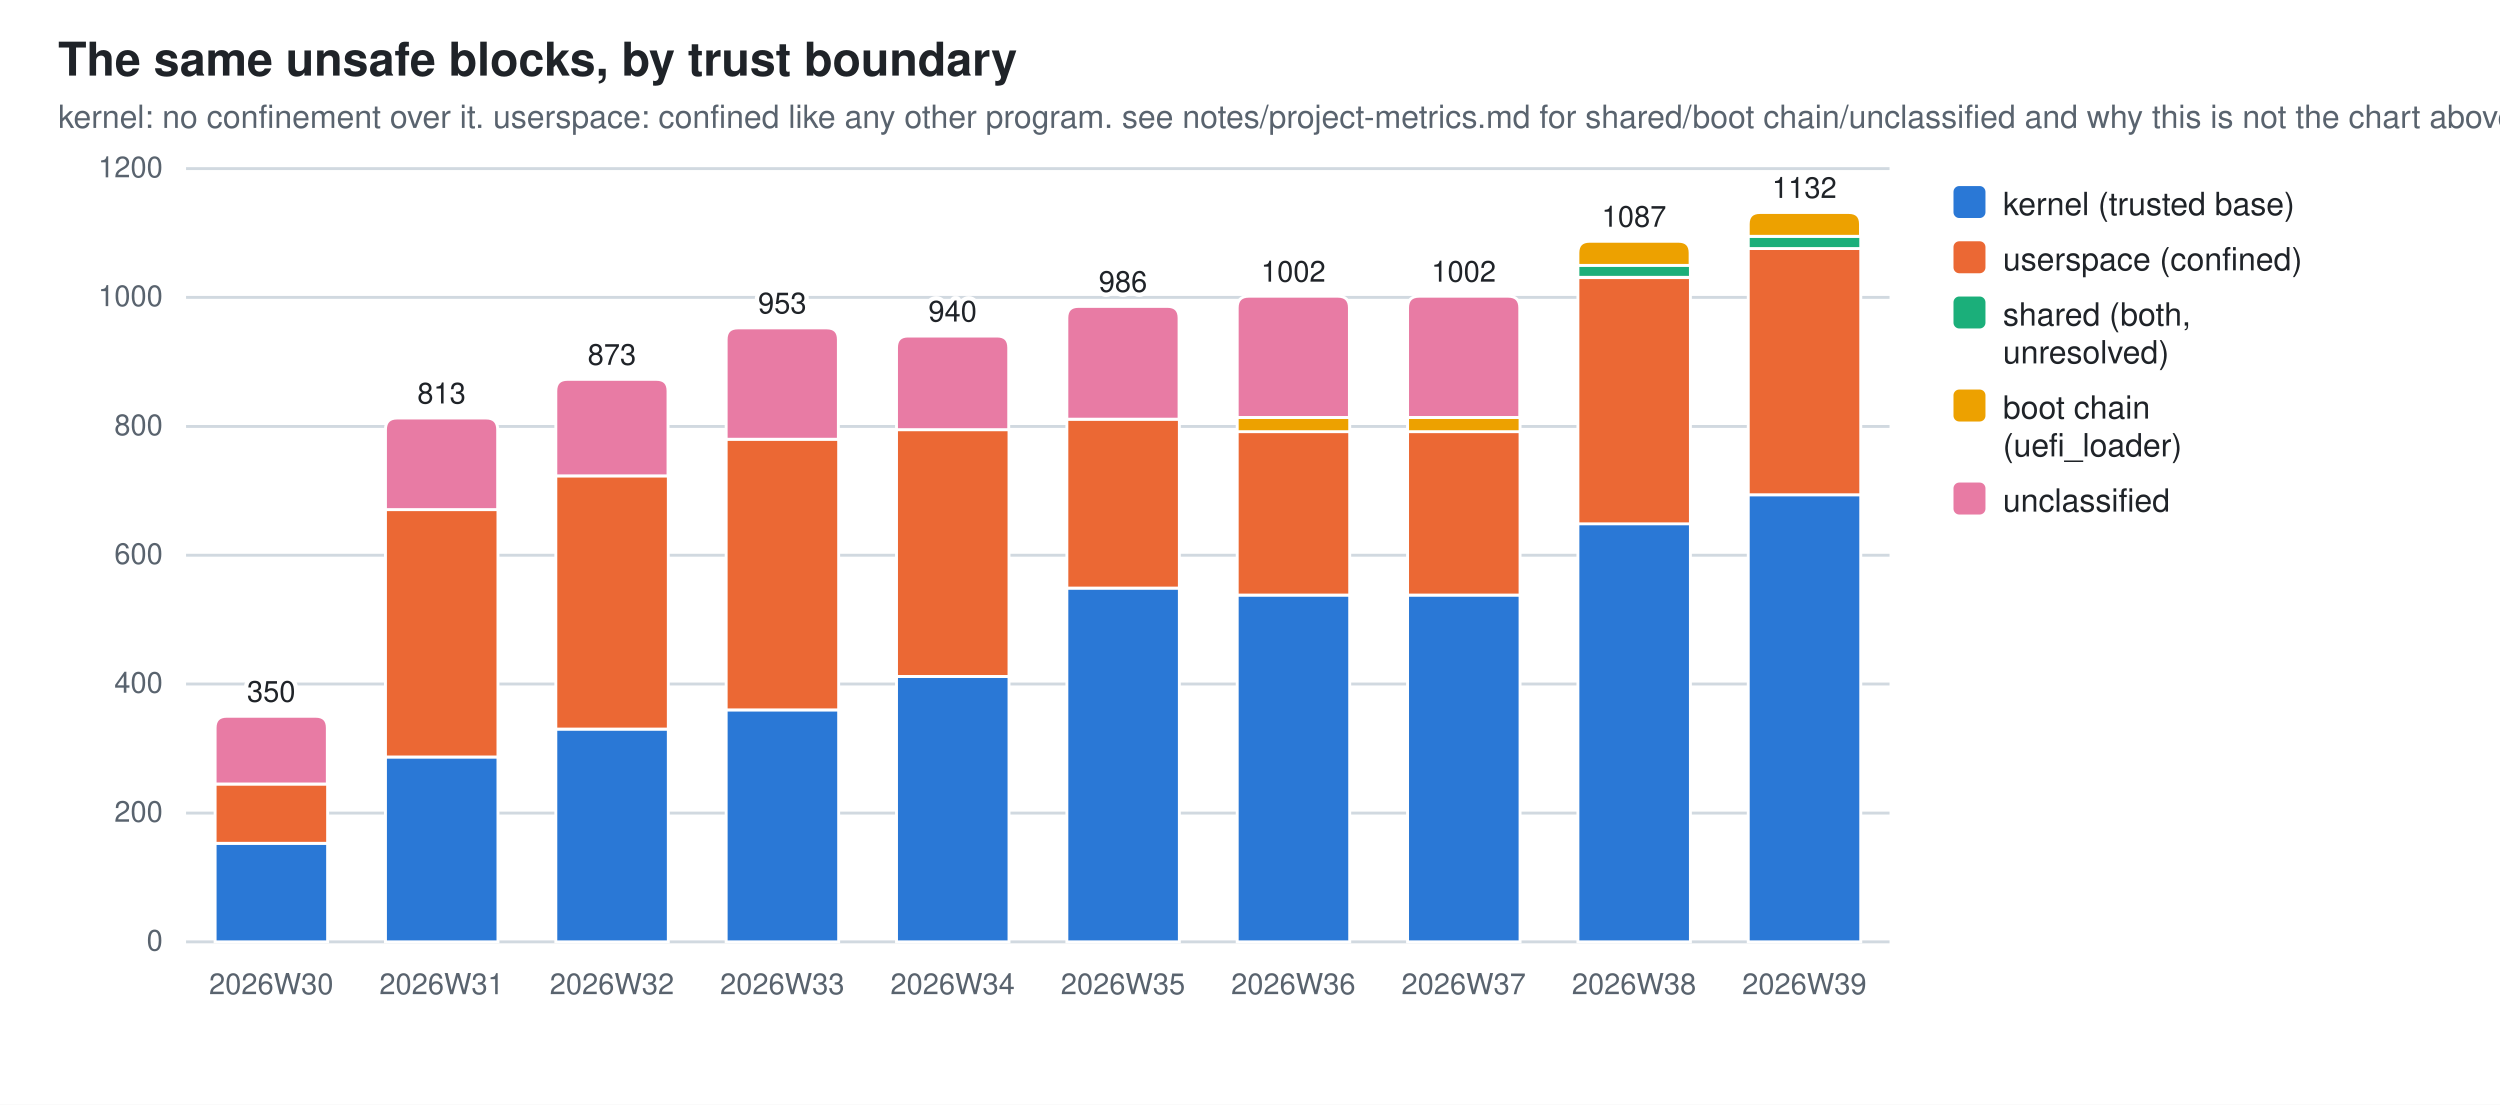
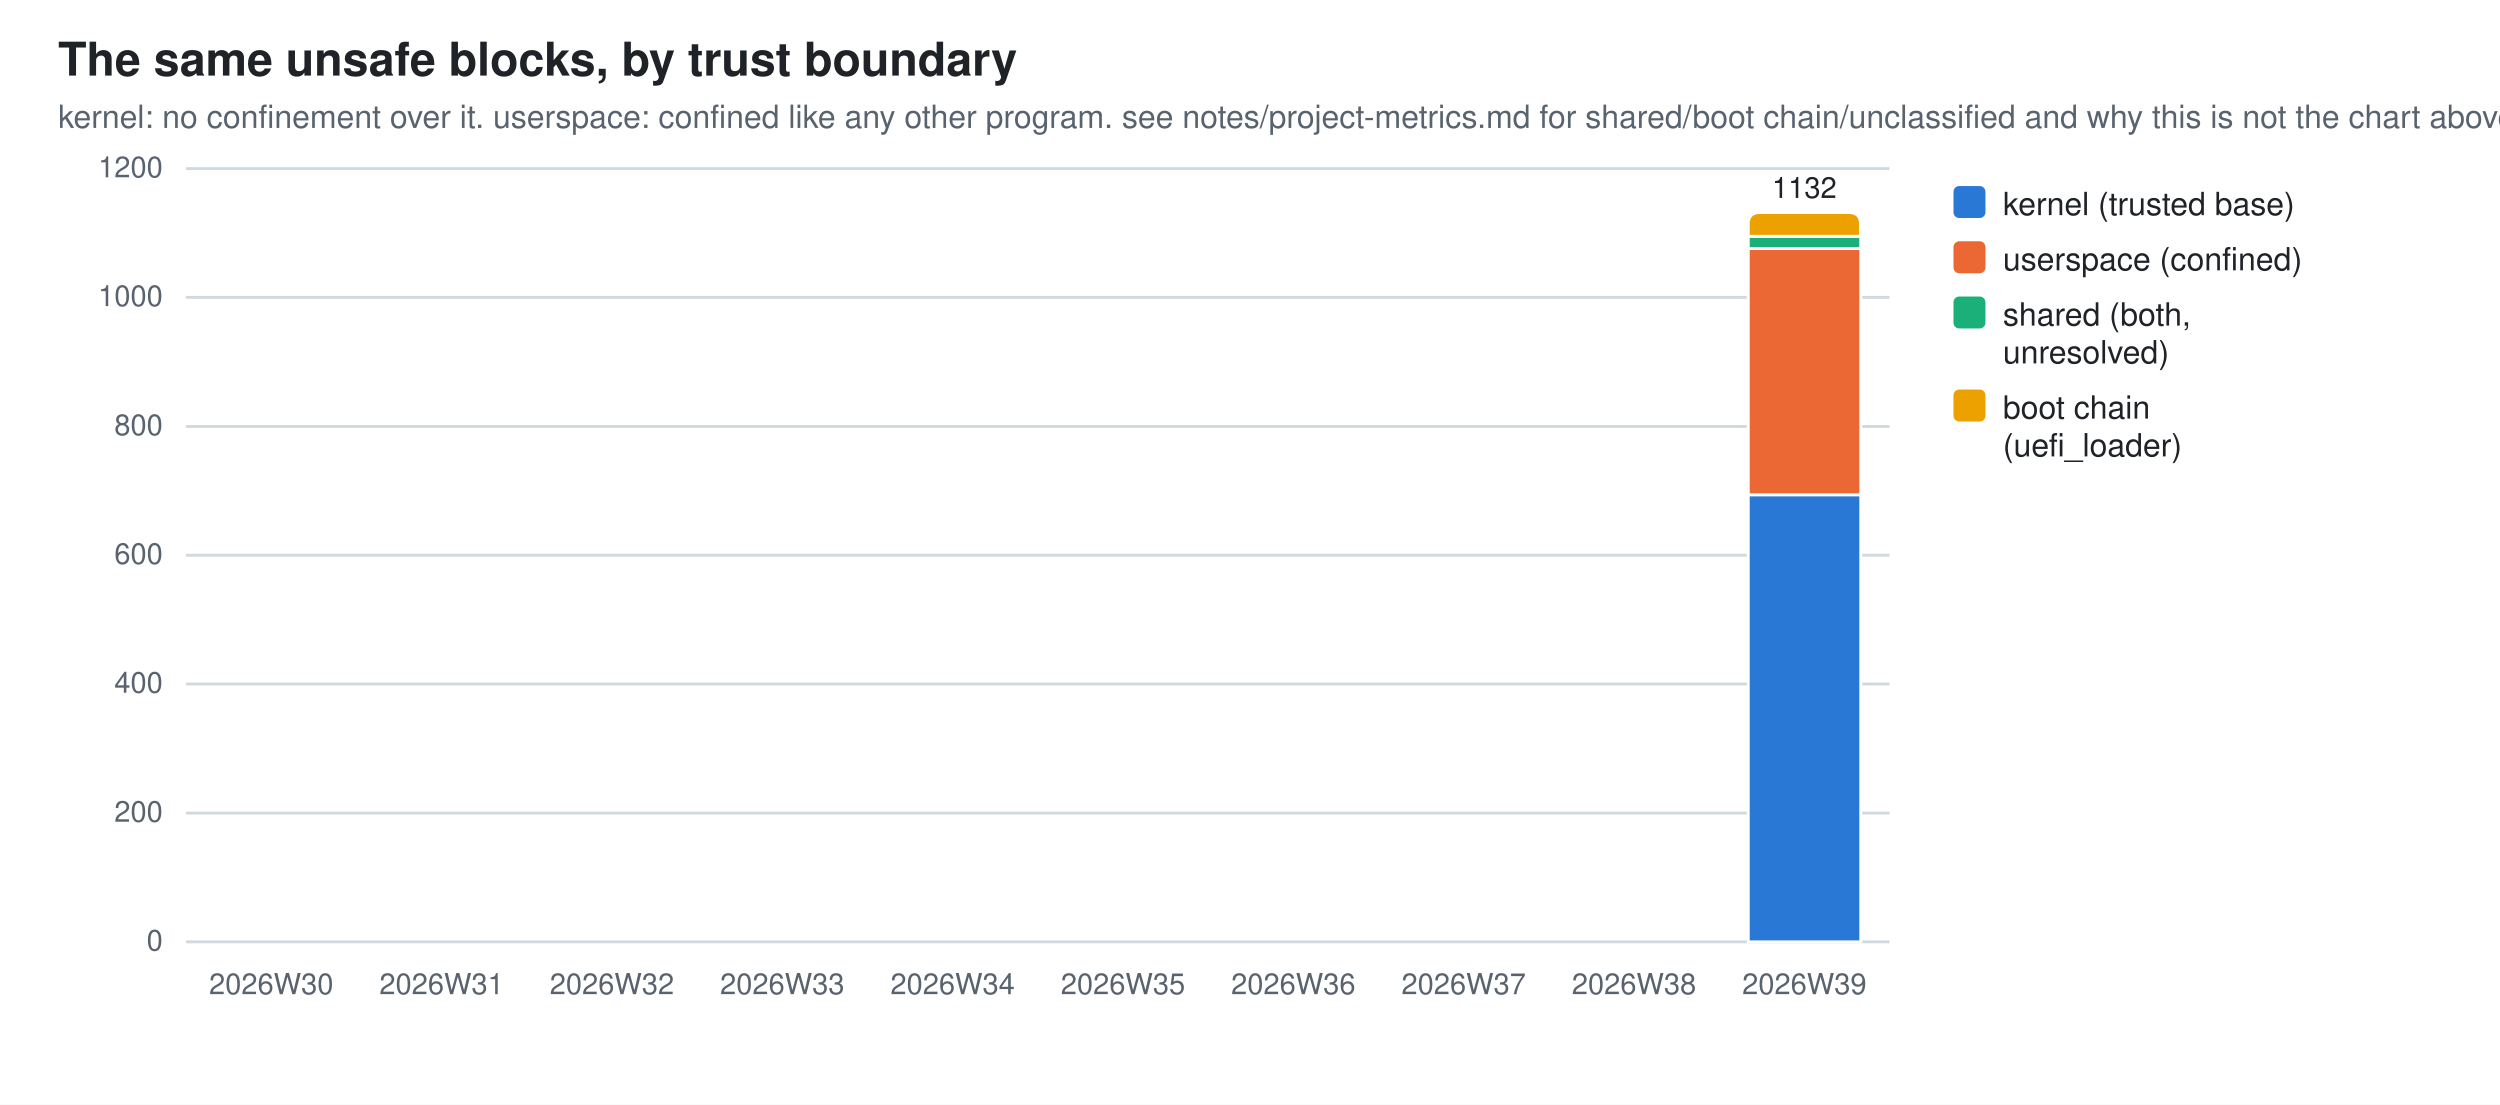
<svg xmlns="http://www.w3.org/2000/svg" width="860" height="380" viewBox="0 0 860 380" role="img" aria-label="The same unsafe blocks, by trust boundary">
  <style>
  .bg{fill:#ffffff} .fg{fill:#1f2328} .mut{fill:#59636e} .grid{stroke:#d1d9e0}
  .seg{stroke:#ffffff;stroke-width:1}
  .val{paint-order:stroke;stroke:#ffffff;stroke-width:3px;stroke-linejoin:round}
  .s0{fill:#2a78d6}  .s1{fill:#eb6834}  .s2{fill:#1baf7a}  .s3{fill:#eda100}  .s4{fill:#e87ba4}  .s5{fill:#008300}  .s6{fill:#4a3aa7}  .s7{fill:#e34948}
  @media (prefers-color-scheme: dark){
    .bg{fill:#0d1117} .fg{fill:#e6edf3} .mut{fill:#9198a1} .grid{stroke:#30363d}
    .seg{stroke:#0d1117} .val{stroke:#0d1117} .s0{fill:#3987e5} .s1{fill:#d95926} .s2{fill:#199e70} .s3{fill:#c98500} .s4{fill:#d55181} .s5{fill:#008300} .s6{fill:#9085e9} .s7{fill:#e66767}}
  text{font-family:-apple-system,BlinkMacSystemFont,"Segoe UI",Helvetica,Arial,sans-serif}
</style>
  <rect class="bg" width="860" height="380" />
  <text class="fg" x="20" y="26" font-size="16" font-weight="600">The same unsafe blocks, by trust boundary</text>
  <text class="mut" x="20" y="44" font-size="11">kernel: no confinement over it. userspace: confined like any other program. see notes/project-metrics.md for shared/boot chain/unclassified and why this is not the chart above</text>
  <line class="grid" x1="64" y1="324.0" x2="650.0" y2="324.0" stroke-width="1" />
  <text class="mut" x="56" y="327.0" font-size="10" text-anchor="end">0</text>
  <line class="grid" x1="64" y1="279.7" x2="650.0" y2="279.7" stroke-width="1" />
  <text class="mut" x="56" y="282.7" font-size="10" text-anchor="end">200</text>
  <line class="grid" x1="64" y1="235.3" x2="650.0" y2="235.3" stroke-width="1" />
  <text class="mut" x="56" y="238.3" font-size="10" text-anchor="end">400</text>
  <line class="grid" x1="64" y1="191.0" x2="650.0" y2="191.0" stroke-width="1" />
  <text class="mut" x="56" y="194.0" font-size="10" text-anchor="end">600</text>
  <line class="grid" x1="64" y1="146.7" x2="650.0" y2="146.7" stroke-width="1" />
  <text class="mut" x="56" y="149.7" font-size="10" text-anchor="end">800</text>
  <line class="grid" x1="64" y1="102.3" x2="650.0" y2="102.3" stroke-width="1" />
  <text class="mut" x="56" y="105.3" font-size="10" text-anchor="end">1000</text>
  <line class="grid" x1="64" y1="58.0" x2="650.0" y2="58.0" stroke-width="1" />
  <text class="mut" x="56" y="61.0" font-size="10" text-anchor="end">1200</text>
-   <rect class="seg s0" x="74.0" y="290.1" width="38.7" height="33.9" />
-   <rect class="seg s1" x="74.0" y="269.7" width="38.7" height="20.4" />
-   <path class="seg s4" d="M74.0,269.7 V250.4 Q74.0,246.4 78.0,246.4 H108.6 Q112.6,246.4 112.6,250.4 V269.7 Z" />
  <text class="mut" x="93.3" y="342" font-size="10" text-anchor="middle">2026W30</text>
-   <text class="fg val" x="93.3" y="241.4" font-size="10" text-anchor="middle">350</text>
-   <rect class="seg s0" x="132.6" y="260.4" width="38.7" height="63.6" />
-   <rect class="seg s1" x="132.6" y="175.3" width="38.7" height="85.1" />
-   <path class="seg s4" d="M132.6,175.3 V147.8 Q132.6,143.8 136.6,143.8 H167.2 Q171.2,143.8 171.2,147.8 V175.3 Z" />
  <text class="mut" x="151.9" y="342" font-size="10" text-anchor="middle">2026W31</text>
-   <text class="fg val" x="151.9" y="138.8" font-size="10" text-anchor="middle">813</text>
-   <rect class="seg s0" x="191.2" y="250.8" width="38.7" height="73.2" />
-   <rect class="seg s1" x="191.2" y="163.7" width="38.7" height="87.1" />
-   <path class="seg s4" d="M191.2,163.7 V134.5 Q191.2,130.5 195.2,130.5 H225.8 Q229.8,130.5 229.8,134.5 V163.7 Z" />
  <text class="mut" x="210.5" y="342" font-size="10" text-anchor="middle">2026W32</text>
-   <text class="fg val" x="210.5" y="125.5" font-size="10" text-anchor="middle">873</text>
-   <rect class="seg s0" x="249.8" y="244.2" width="38.7" height="79.8" />
-   <rect class="seg s1" x="249.8" y="151.1" width="38.7" height="93.1" />
-   <path class="seg s4" d="M249.8,151.1 V116.8 Q249.8,112.8 253.8,112.8 H284.4 Q288.4,112.8 288.4,116.8 V151.1 Z" />
  <text class="mut" x="269.1" y="342" font-size="10" text-anchor="middle">2026W33</text>
-   <text class="fg val" x="269.1" y="107.8" font-size="10" text-anchor="middle">953</text>
-   <rect class="seg s0" x="308.4" y="232.7" width="38.7" height="91.3" />
-   <rect class="seg s1" x="308.4" y="147.8" width="38.7" height="84.9" />
-   <path class="seg s4" d="M308.4,147.8 V119.6 Q308.4,115.6 312.4,115.6 H343.0 Q347.0,115.6 347.0,119.6 V147.8 Z" />
  <text class="mut" x="327.7" y="342" font-size="10" text-anchor="middle">2026W34</text>
-   <text class="fg val" x="327.7" y="110.6" font-size="10" text-anchor="middle">940</text>
-   <rect class="seg s0" x="367.0" y="202.3" width="38.7" height="121.7" />
-   <rect class="seg s1" x="367.0" y="144.2" width="38.7" height="58.1" />
-   <path class="seg s4" d="M367.0,144.2 V109.4 Q367.0,105.4 371.0,105.4 H401.6 Q405.6,105.4 405.6,109.4 V144.2 Z" />
  <text class="mut" x="386.3" y="342" font-size="10" text-anchor="middle">2026W35</text>
-   <text class="fg val" x="386.3" y="100.4" font-size="10" text-anchor="middle">986</text>
-   <rect class="seg s0" x="425.6" y="204.7" width="38.7" height="119.3" />
-   <rect class="seg s1" x="425.6" y="148.4" width="38.7" height="56.3" />
-   <rect class="seg s3" x="425.6" y="143.6" width="38.7" height="4.9" />
-   <path class="seg s4" d="M425.6,143.6 V105.9 Q425.6,101.9 429.6,101.9 H460.2 Q464.2,101.9 464.2,105.9 V143.6 Z" />
  <text class="mut" x="444.9" y="342" font-size="10" text-anchor="middle">2026W36</text>
-   <text class="fg val" x="444.9" y="96.9" font-size="10" text-anchor="middle">1002</text>
-   <rect class="seg s0" x="484.2" y="204.7" width="38.7" height="119.3" />
-   <rect class="seg s1" x="484.2" y="148.4" width="38.7" height="56.3" />
-   <rect class="seg s3" x="484.2" y="143.6" width="38.7" height="4.9" />
-   <path class="seg s4" d="M484.2,143.6 V105.9 Q484.2,101.9 488.2,101.9 H518.8 Q522.8,101.9 522.8,105.9 V143.6 Z" />
  <text class="mut" x="503.5" y="342" font-size="10" text-anchor="middle">2026W37</text>
-   <text class="fg val" x="503.5" y="96.9" font-size="10" text-anchor="middle">1002</text>
-   <rect class="seg s0" x="542.8" y="180.1" width="38.7" height="143.9" />
-   <rect class="seg s1" x="542.8" y="95.5" width="38.7" height="84.7" />
-   <rect class="seg s2" x="542.8" y="91.2" width="38.7" height="4.2" />
-   <path class="seg s3" d="M542.8,91.3 V87.0 Q542.8,83.0 546.8,83.0 H577.4 Q581.4,83.0 581.4,87.0 V91.3 Z" />
  <text class="mut" x="562.1" y="342" font-size="10" text-anchor="middle">2026W38</text>
-   <text class="fg val" x="562.1" y="78.0" font-size="10" text-anchor="middle">1087</text>
  <rect class="seg s0" x="601.4" y="170.2" width="38.7" height="153.8" />
  <rect class="seg s1" x="601.4" y="85.5" width="38.7" height="84.7" />
  <rect class="seg s2" x="601.4" y="81.3" width="38.7" height="4.2" />
  <path class="seg s3" d="M601.4,81.3 V77.1 Q601.4,73.1 605.4,73.1 H636.0 Q640.0,73.1 640.0,77.1 V81.3 Z" />
  <text class="mut" x="620.7" y="342" font-size="10" text-anchor="middle">2026W39</text>
  <text class="fg val" x="620.7" y="68.1" font-size="10" text-anchor="middle">1132</text>
  <rect class="s0" x="672" y="64" width="11" height="11" rx="2" />
  <text class="fg" y="74" font-size="11">
    <tspan x="689" dy="0">kernel (trusted base)</tspan>
  </text>
  <rect class="s1" x="672" y="83" width="11" height="11" rx="2" />
  <text class="fg" y="93" font-size="11">
    <tspan x="689" dy="0">userspace (confined)</tspan>
  </text>
  <rect class="s2" x="672" y="102" width="11" height="11" rx="2" />
  <text class="fg" y="112" font-size="11">
    <tspan x="689" dy="0">shared (both,</tspan>
    <tspan x="689" dy="13">unresolved)</tspan>
  </text>
  <rect class="s3" x="672" y="134" width="11" height="11" rx="2" />
  <text class="fg" y="144" font-size="11">
    <tspan x="689" dy="0">boot chain</tspan>
    <tspan x="689" dy="13">(uefi_loader)</tspan>
  </text>
-   <rect class="s4" x="672" y="166" width="11" height="11" rx="2" />
-   <text class="fg" y="176" font-size="11">
-     <tspan x="689" dy="0">unclassified</tspan>
-   </text>
</svg>
